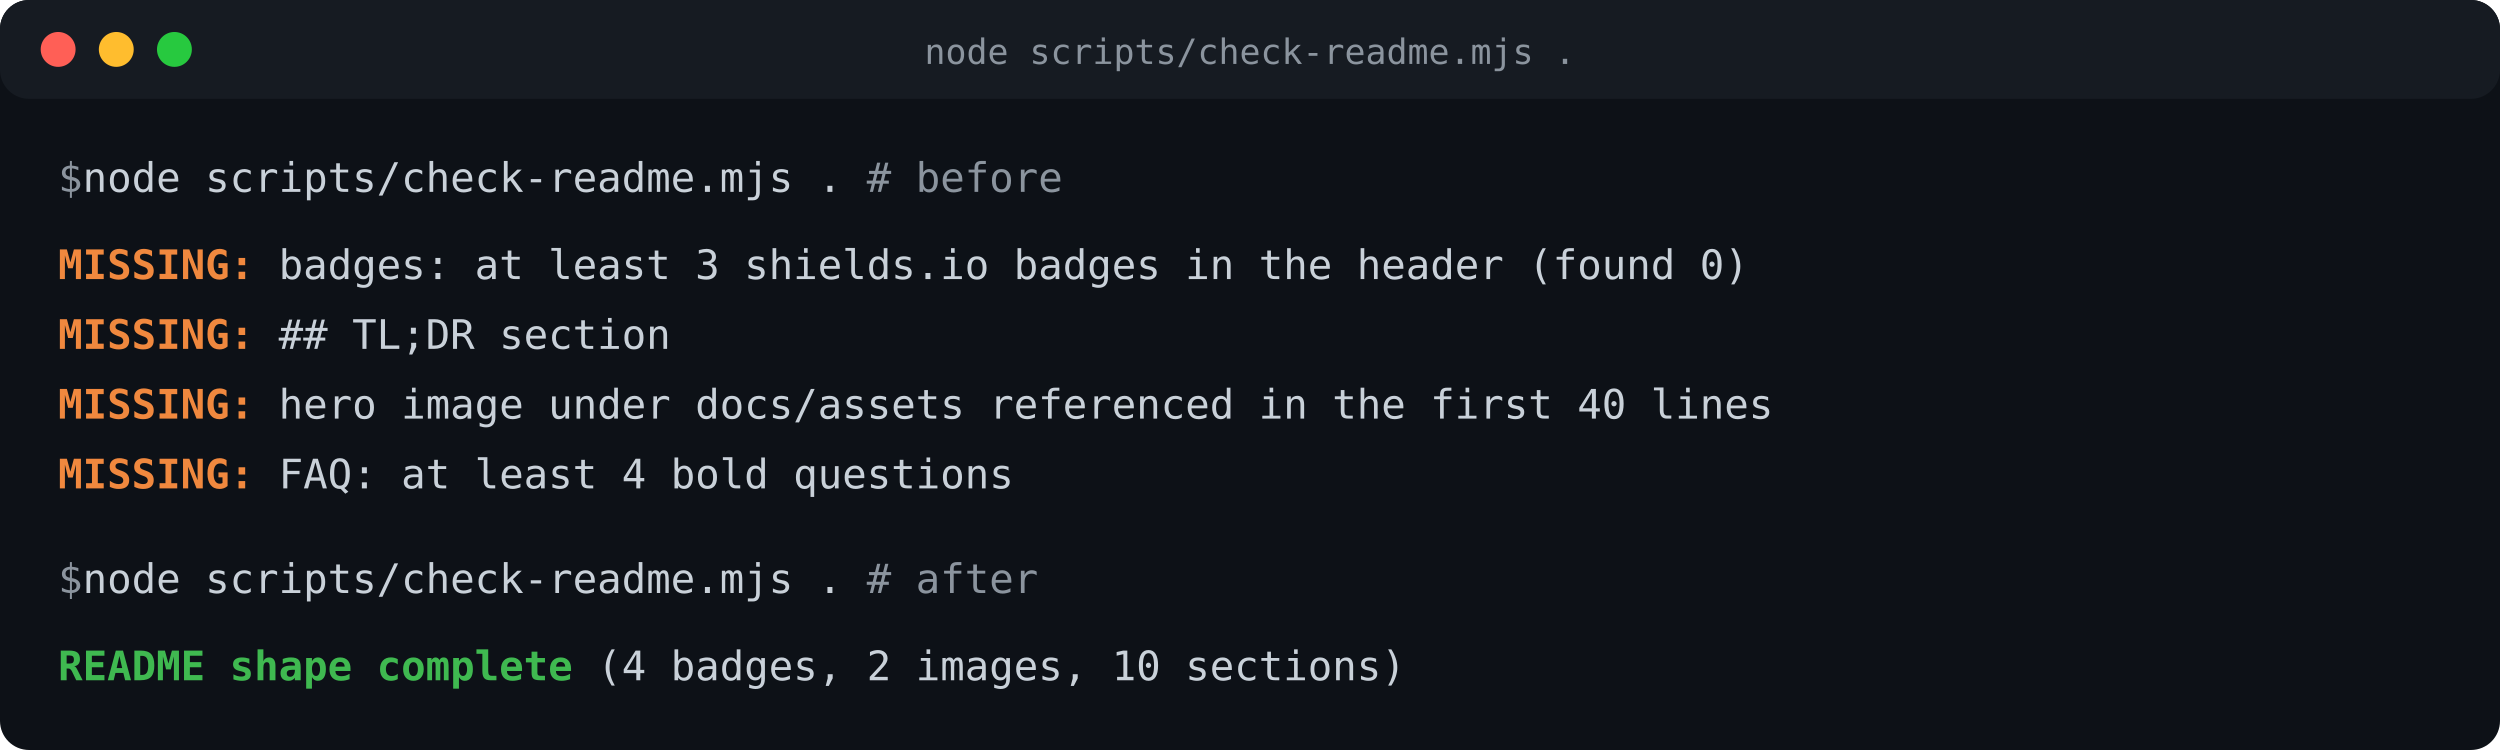
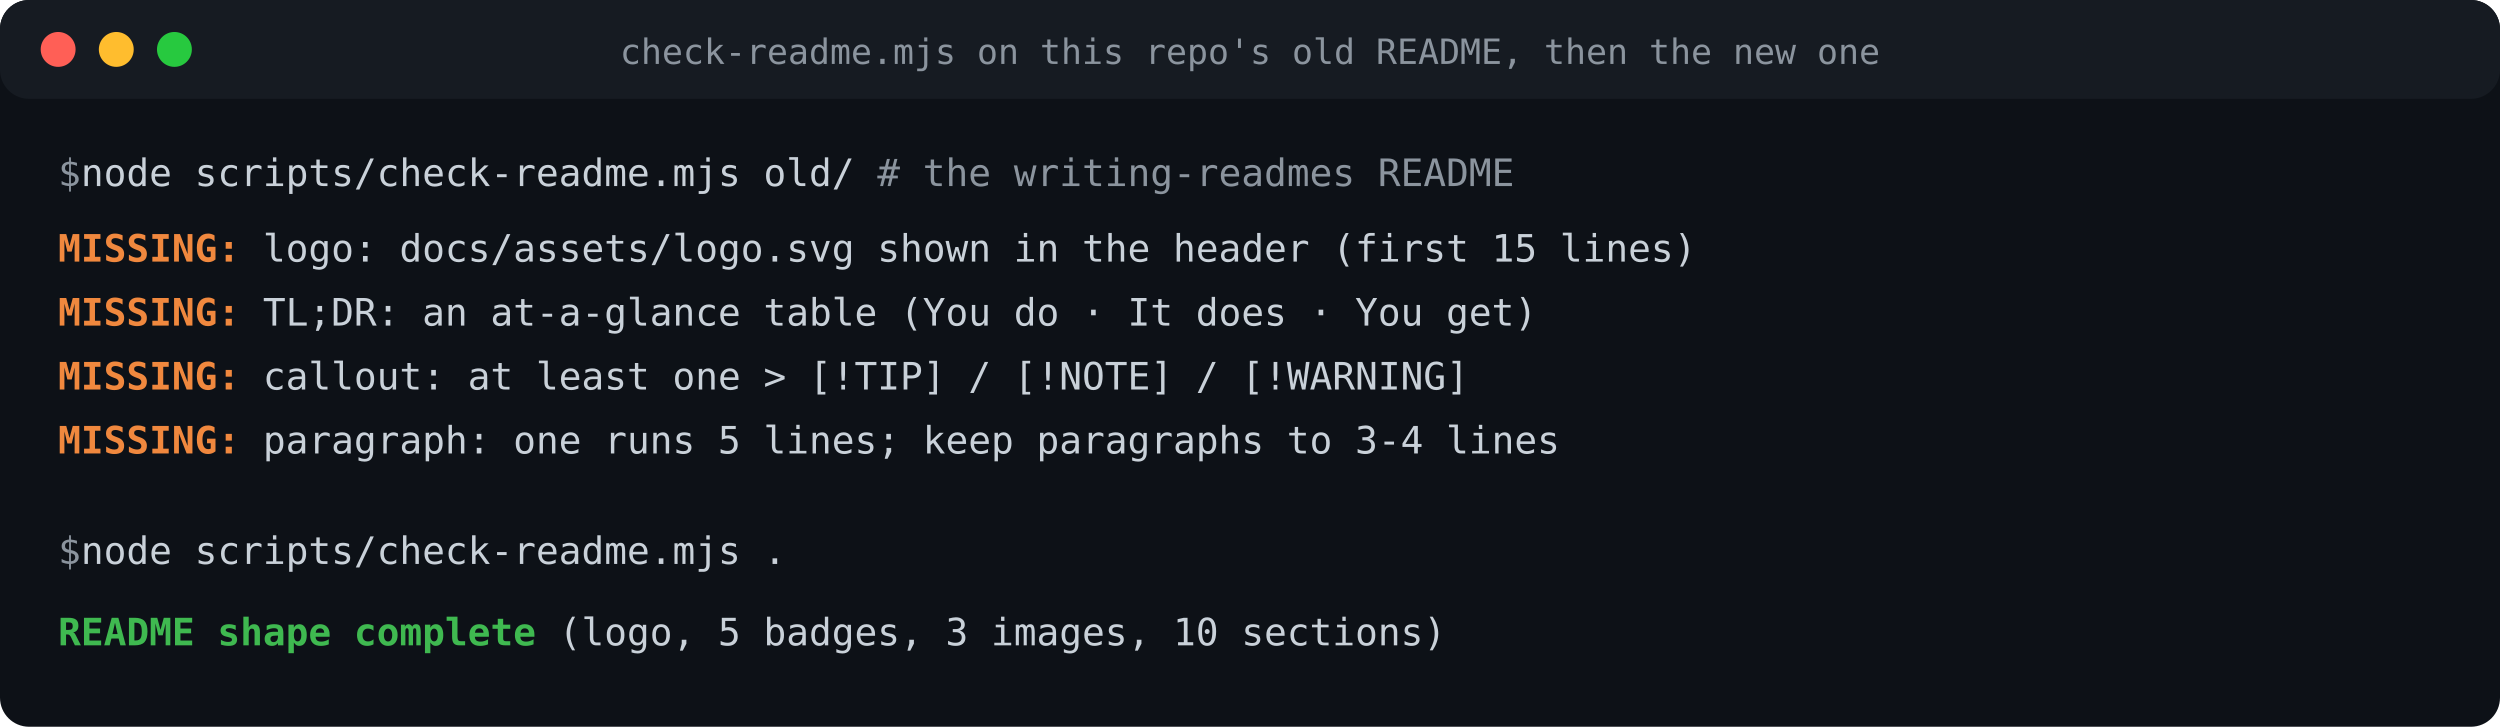
- <svg xmlns="http://www.w3.org/2000/svg" width="860" height="258" viewBox="0 0 860 258" font-family="ui-monospace, SFMono-Regular, Menlo, Consolas, monospace" font-size="14">
-   <rect width="860" height="258" rx="10" fill="#0d1117" />
+ <svg xmlns="http://www.w3.org/2000/svg" width="860" height="250" viewBox="0 0 860 250" font-family="ui-monospace, SFMono-Regular, Menlo, Consolas, monospace" font-size="13">
+   <rect width="860" height="250" rx="10" fill="#0d1117" />
  <rect width="860" height="34" rx="10" fill="#161b22" />
  <circle cx="20" cy="17" r="6" fill="#ff5f56" />
  <circle cx="40" cy="17" r="6" fill="#ffbd2e" />
  <circle cx="60" cy="17" r="6" fill="#27c93f" />
-   <text x="430" y="22" text-anchor="middle" fill="#8b949e" font-size="12">node scripts/check-readme.mjs .</text>
+   <text x="430" y="22" text-anchor="middle" fill="#8b949e" font-size="12">check-readme.mjs on this repo's old README, then the new one</text>
  <g fill="#c9d1d9">
-     <text x="20" y="66">
-       <tspan fill="#8b949e">$ </tspan>node scripts/check-readme.mjs .   <tspan fill="#8b949e"># before</tspan>
+     <text x="20" y="64">
+       <tspan fill="#8b949e">$ </tspan>node scripts/check-readme.mjs old/   <tspan fill="#8b949e"># the writing-readmes README</tspan>
    </text>
-     <text x="20" y="96">
-       <tspan fill="#f0883e" font-weight="bold">MISSING:</tspan> badges: at least 3 shields.io badges in the header (found 0)</text>
-     <text x="20" y="120">
-       <tspan fill="#f0883e" font-weight="bold">MISSING:</tspan> ## TL;DR section</text>
-     <text x="20" y="144">
-       <tspan fill="#f0883e" font-weight="bold">MISSING:</tspan> hero image under docs/assets referenced in the first 40 lines</text>
-     <text x="20" y="168">
-       <tspan fill="#f0883e" font-weight="bold">MISSING:</tspan> FAQ: at least 4 bold questions</text>
-     <text x="20" y="204">
-       <tspan fill="#8b949e">$ </tspan>node scripts/check-readme.mjs .   <tspan fill="#8b949e"># after</tspan>
-     </text>
-     <text x="20" y="234">
-       <tspan fill="#3fb950" font-weight="bold">README shape complete</tspan> (4 badges, 2 images, 10 sections)</text>
+     <text x="20" y="90">
+       <tspan fill="#f0883e" font-weight="bold">MISSING:</tspan> logo: docs/assets/logo.svg shown in the header (first 15 lines)</text>
+     <text x="20" y="112">
+       <tspan fill="#f0883e" font-weight="bold">MISSING:</tspan> TL;DR: an at-a-glance table (You do · It does · You get)</text>
+     <text x="20" y="134">
+       <tspan fill="#f0883e" font-weight="bold">MISSING:</tspan> callout: at least one &gt; [!TIP] / [!NOTE] / [!WARNING]</text>
+     <text x="20" y="156">
+       <tspan fill="#f0883e" font-weight="bold">MISSING:</tspan> paragraph: one runs 5 lines; keep paragraphs to 3-4 lines</text>
+     <text x="20" y="194">
+       <tspan fill="#8b949e">$ </tspan>node scripts/check-readme.mjs .</text>
+     <text x="20" y="222">
+       <tspan fill="#3fb950" font-weight="bold">README shape complete</tspan> (logo, 5 badges, 3 images, 10 sections)</text>
  </g>
</svg>
